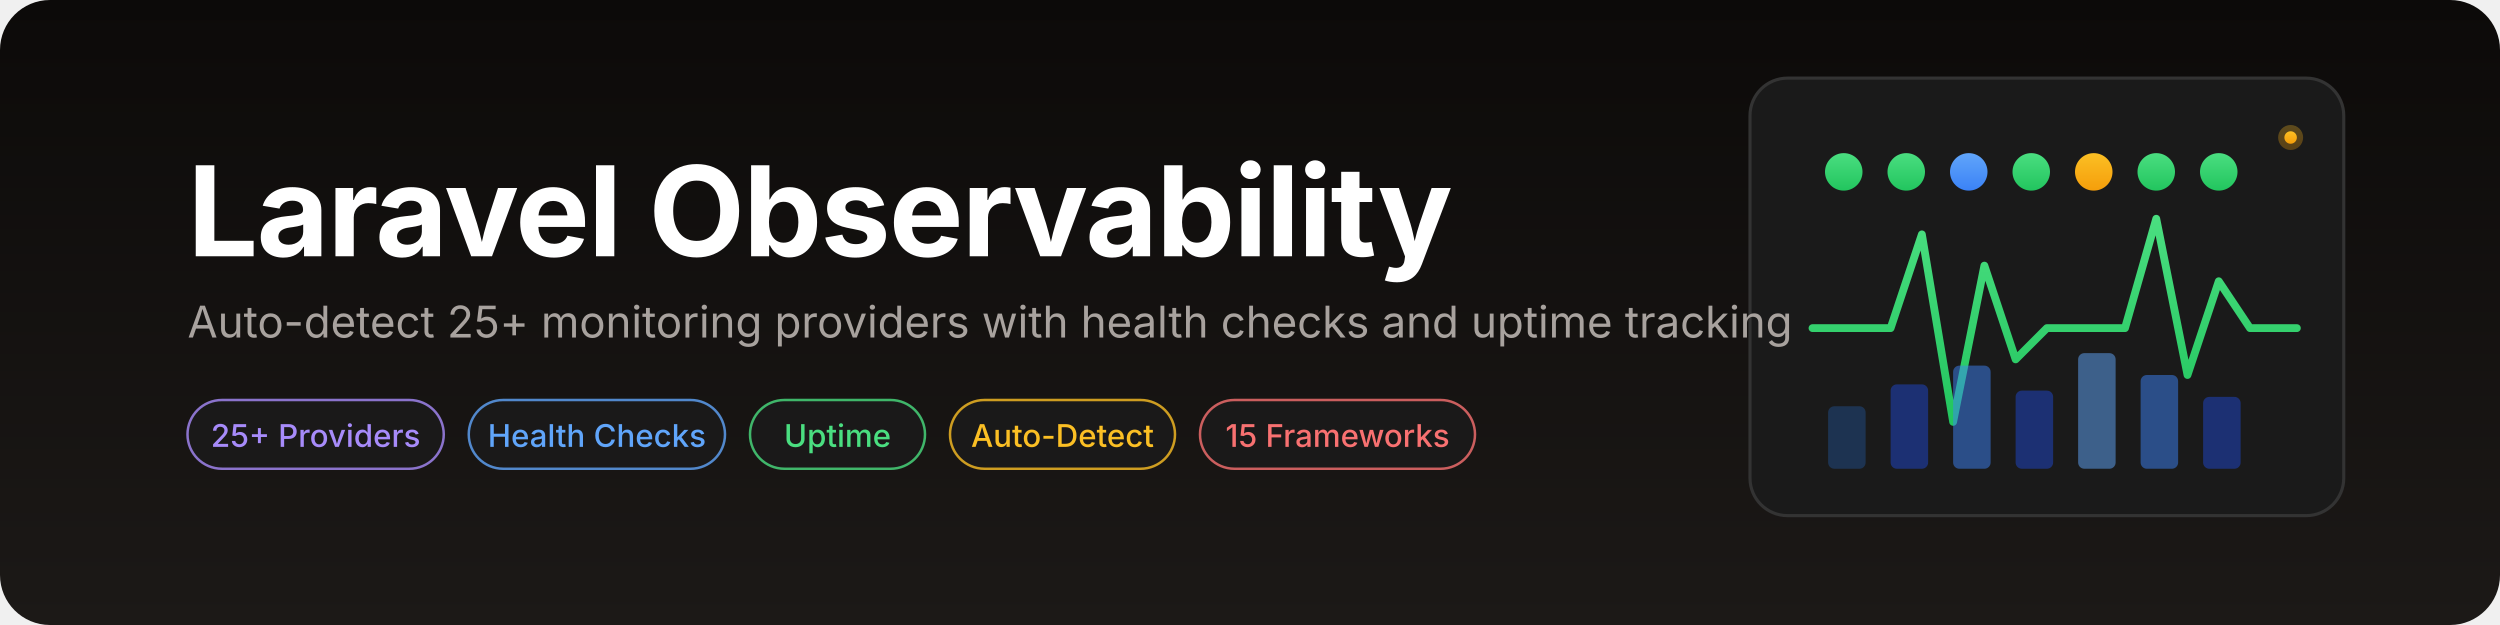
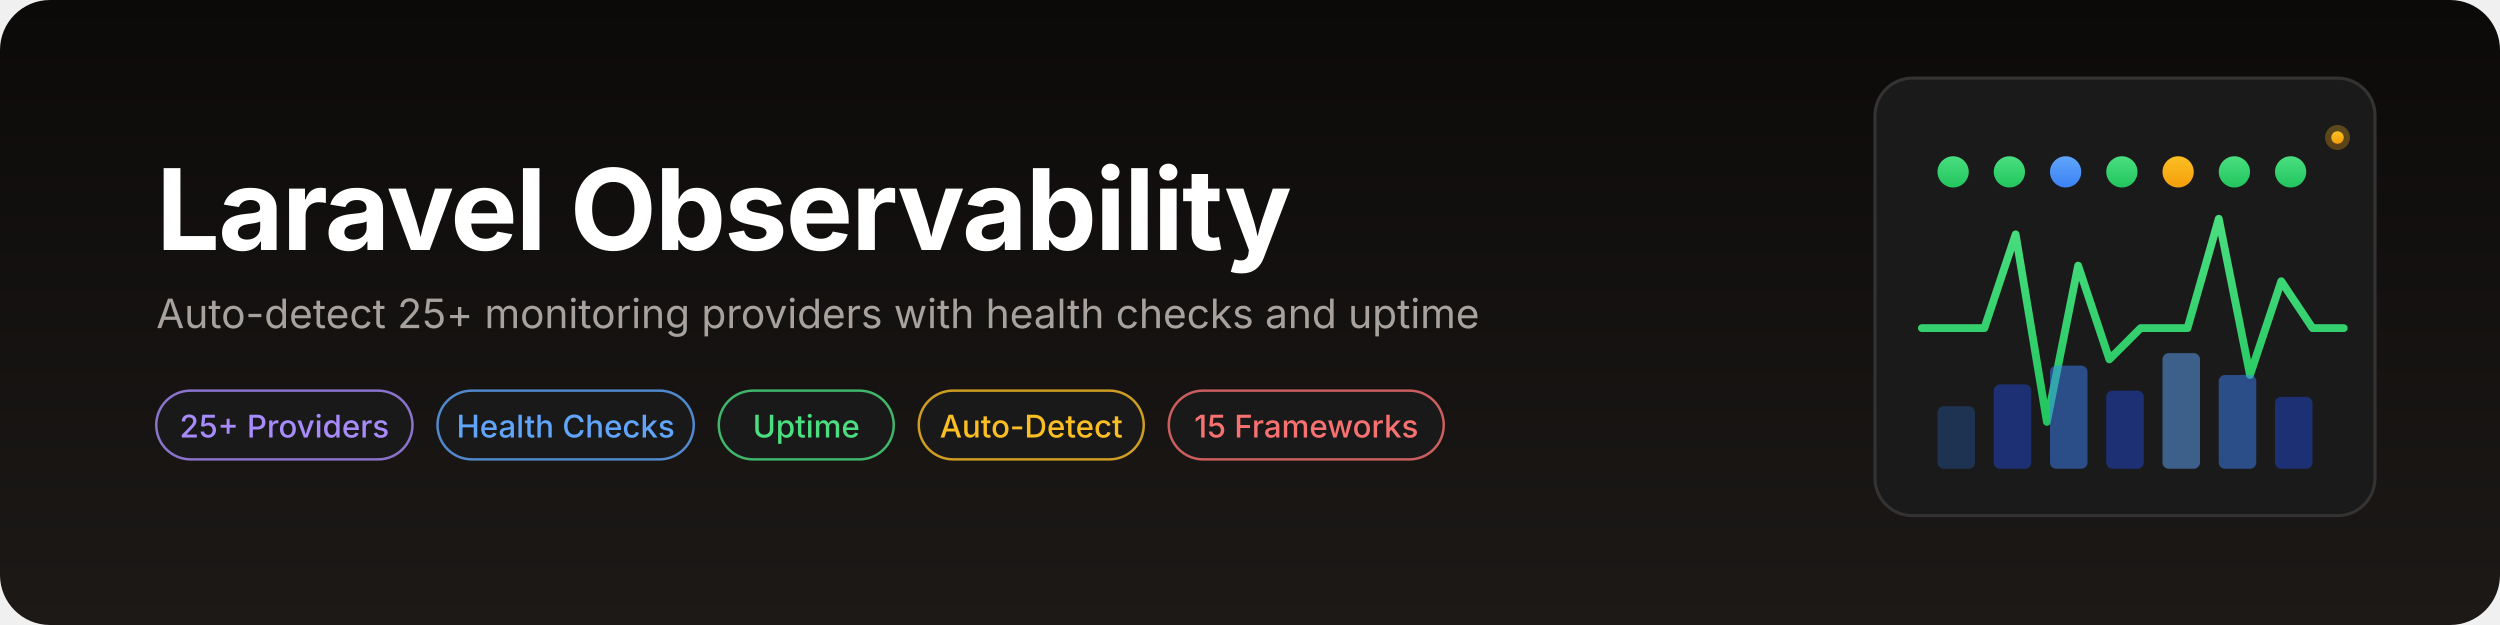
<svg xmlns="http://www.w3.org/2000/svg" viewBox="0 0 800 200">
  <defs>
    <linearGradient id="bg-dark" x1="0" y1="0" x2="0" y2="1">
      <stop offset="0%" stop-color="#0c0a09" />
      <stop offset="100%" stop-color="#1c1917" />
    </linearGradient>
    <linearGradient id="pulse-green-d" x1="0" y1="0" x2="0" y2="1">
      <stop offset="0%" stop-color="#4ade80" />
      <stop offset="100%" stop-color="#22c55e" />
    </linearGradient>
    <linearGradient id="pulse-blue-d" x1="0" y1="0" x2="0" y2="1">
      <stop offset="0%" stop-color="#60a5fa" />
      <stop offset="100%" stop-color="#3b82f6" />
    </linearGradient>
    <linearGradient id="pulse-amber-d" x1="0" y1="0" x2="0" y2="1">
      <stop offset="0%" stop-color="#fbbf24" />
      <stop offset="100%" stop-color="#f59e0b" />
    </linearGradient>
  </defs>
  <rect width="800" height="200" rx="16" fill="url(#bg-dark)" />
-   <g transform="translate(560, 25)">
-     <rect width="190" height="140" rx="12" fill="#1a1a1a" stroke="#333" stroke-width="1" />
-     <polyline points="20,80 45,80 55,50 65,110 75,60 85,90 95,80 120,80 130,45 140,95 150,65 160,80 175,80" fill="none" stroke="url(#pulse-green-d)" stroke-width="2.5" stroke-linecap="round" stroke-linejoin="round" />
-     <circle cx="30" cy="30" r="6" fill="url(#pulse-green-d)" />
-     <circle cx="50" cy="30" r="6" fill="url(#pulse-green-d)" />
-     <circle cx="70" cy="30" r="6" fill="url(#pulse-blue-d)" />
-     <circle cx="90" cy="30" r="6" fill="url(#pulse-green-d)" />
-     <circle cx="110" cy="30" r="6" fill="url(#pulse-amber-d)" />
-     <circle cx="130" cy="30" r="6" fill="url(#pulse-green-d)" />
-     <circle cx="150" cy="30" r="6" fill="url(#pulse-green-d)" />
-     <rect x="25" y="105" width="12" height="20" rx="2" fill="#1e3a5f" opacity=".8" />
-     <rect x="45" y="98" width="12" height="27" rx="2" fill="#1e40af" opacity=".6" />
-     <rect x="65" y="92" width="12" height="33" rx="2" fill="#3b82f6" opacity=".5" />
-     <rect x="85" y="100" width="12" height="25" rx="2" fill="#1e40af" opacity=".6" />
-     <rect x="105" y="88" width="12" height="37" rx="2" fill="#60a5fa" opacity=".5" />
-     <rect x="125" y="95" width="12" height="30" rx="2" fill="#3b82f6" opacity=".5" />
-     <rect x="145" y="102" width="12" height="23" rx="2" fill="#1e40af" opacity=".6" />
-     <g transform="translate(165, 15)">
+   <g transform="translate(600, 25)">
+     <rect width="160" height="140" rx="12" fill="#1a1a1a" stroke="#333" stroke-width="1" />
+     <polyline points="15,80 35,80 45,50 55,110 65,60 75,90 85,80 100,80 110,45 120,95 130,65 140,80 150,80" fill="none" stroke="url(#pulse-green-d)" stroke-width="2.5" stroke-linecap="round" stroke-linejoin="round" />
+     <circle cx="25" cy="30" r="5" fill="url(#pulse-green-d)" />
+     <circle cx="43" cy="30" r="5" fill="url(#pulse-green-d)" />
+     <circle cx="61" cy="30" r="5" fill="url(#pulse-blue-d)" />
+     <circle cx="79" cy="30" r="5" fill="url(#pulse-green-d)" />
+     <circle cx="97" cy="30" r="5" fill="url(#pulse-amber-d)" />
+     <circle cx="115" cy="30" r="5" fill="url(#pulse-green-d)" />
+     <circle cx="133" cy="30" r="5" fill="url(#pulse-green-d)" />
+     <rect x="20" y="105" width="12" height="20" rx="2" fill="#1e3a5f" opacity=".8" />
+     <rect x="38" y="98" width="12" height="27" rx="2" fill="#1e40af" opacity=".6" />
+     <rect x="56" y="92" width="12" height="33" rx="2" fill="#3b82f6" opacity=".5" />
+     <rect x="74" y="100" width="12" height="25" rx="2" fill="#1e40af" opacity=".6" />
+     <rect x="92" y="88" width="12" height="37" rx="2" fill="#60a5fa" opacity=".5" />
+     <rect x="110" y="95" width="12" height="30" rx="2" fill="#3b82f6" opacity=".5" />
+     <rect x="128" y="102" width="12" height="23" rx="2" fill="#1e40af" opacity=".6" />
+     <g transform="translate(140, 15)">
      <circle cx="8" cy="4" r="4" fill="url(#pulse-amber-d)" opacity=".3" />
      <circle cx="8" cy="4" r="2" fill="url(#pulse-amber-d)" />
    </g>
  </g>
-   <text x="60" y="82" fill="#fff" font-family="system-ui, -apple-system, 'Segoe UI', sans-serif" font-size="40" font-weight="700" letter-spacing="-.5">Laravel Observability</text>
-   <text x="60" y="108" fill="#a8a29e" font-family="system-ui, -apple-system, 'Segoe UI', sans-serif" font-size="14">Auto-detect 25+ monitoring providers with health checks and uptime tracking</text>
-   <g transform="translate(60, 128)" font-family="system-ui, -apple-system, 'Segoe UI', sans-serif" font-size="10" font-weight="500">
+   <text x="50" y="80" fill="#fff" font-family="system-ui, -apple-system, 'Segoe UI', sans-serif" font-size="36" font-weight="700" letter-spacing="-.5">Laravel Observability</text>
+   <text x="50" y="105" fill="#a8a29e" font-family="system-ui, -apple-system, 'Segoe UI', sans-serif" font-size="13">Auto-detect 25+ monitoring providers with health checks and uptime</text>
+   <g transform="translate(50, 125)" font-family="system-ui, -apple-system, 'Segoe UI', sans-serif" font-size="10" font-weight="500">
    <rect width="82" height="22" rx="11" fill="#1a1a1a" opacity=".8" stroke="#a78bfa" stroke-width=".8" />
    <text x="41" y="15" fill="#a78bfa" text-anchor="middle">25+ Providers</text>
    <rect x="90" width="82" height="22" rx="11" fill="#1a1a1a" opacity=".8" stroke="#60a5fa" stroke-width=".8" />
    <text x="131" y="15" fill="#60a5fa" text-anchor="middle">Health Checks</text>
    <rect x="180" width="56" height="22" rx="11" fill="#1a1a1a" opacity=".8" stroke="#4ade80" stroke-width=".8" />
    <text x="208" y="15" fill="#4ade80" text-anchor="middle">Uptime</text>
    <rect x="244" width="72" height="22" rx="11" fill="#1a1a1a" opacity=".8" stroke="#fbbf24" stroke-width=".8" />
    <text x="280" y="15" fill="#fbbf24" text-anchor="middle">Auto-Detect</text>
    <rect x="324" width="88" height="22" rx="11" fill="#1a1a1a" opacity=".8" stroke="#f87171" stroke-width=".8" />
    <text x="368" y="15" fill="#f87171" text-anchor="middle">15 Frameworks</text>
  </g>
</svg>
